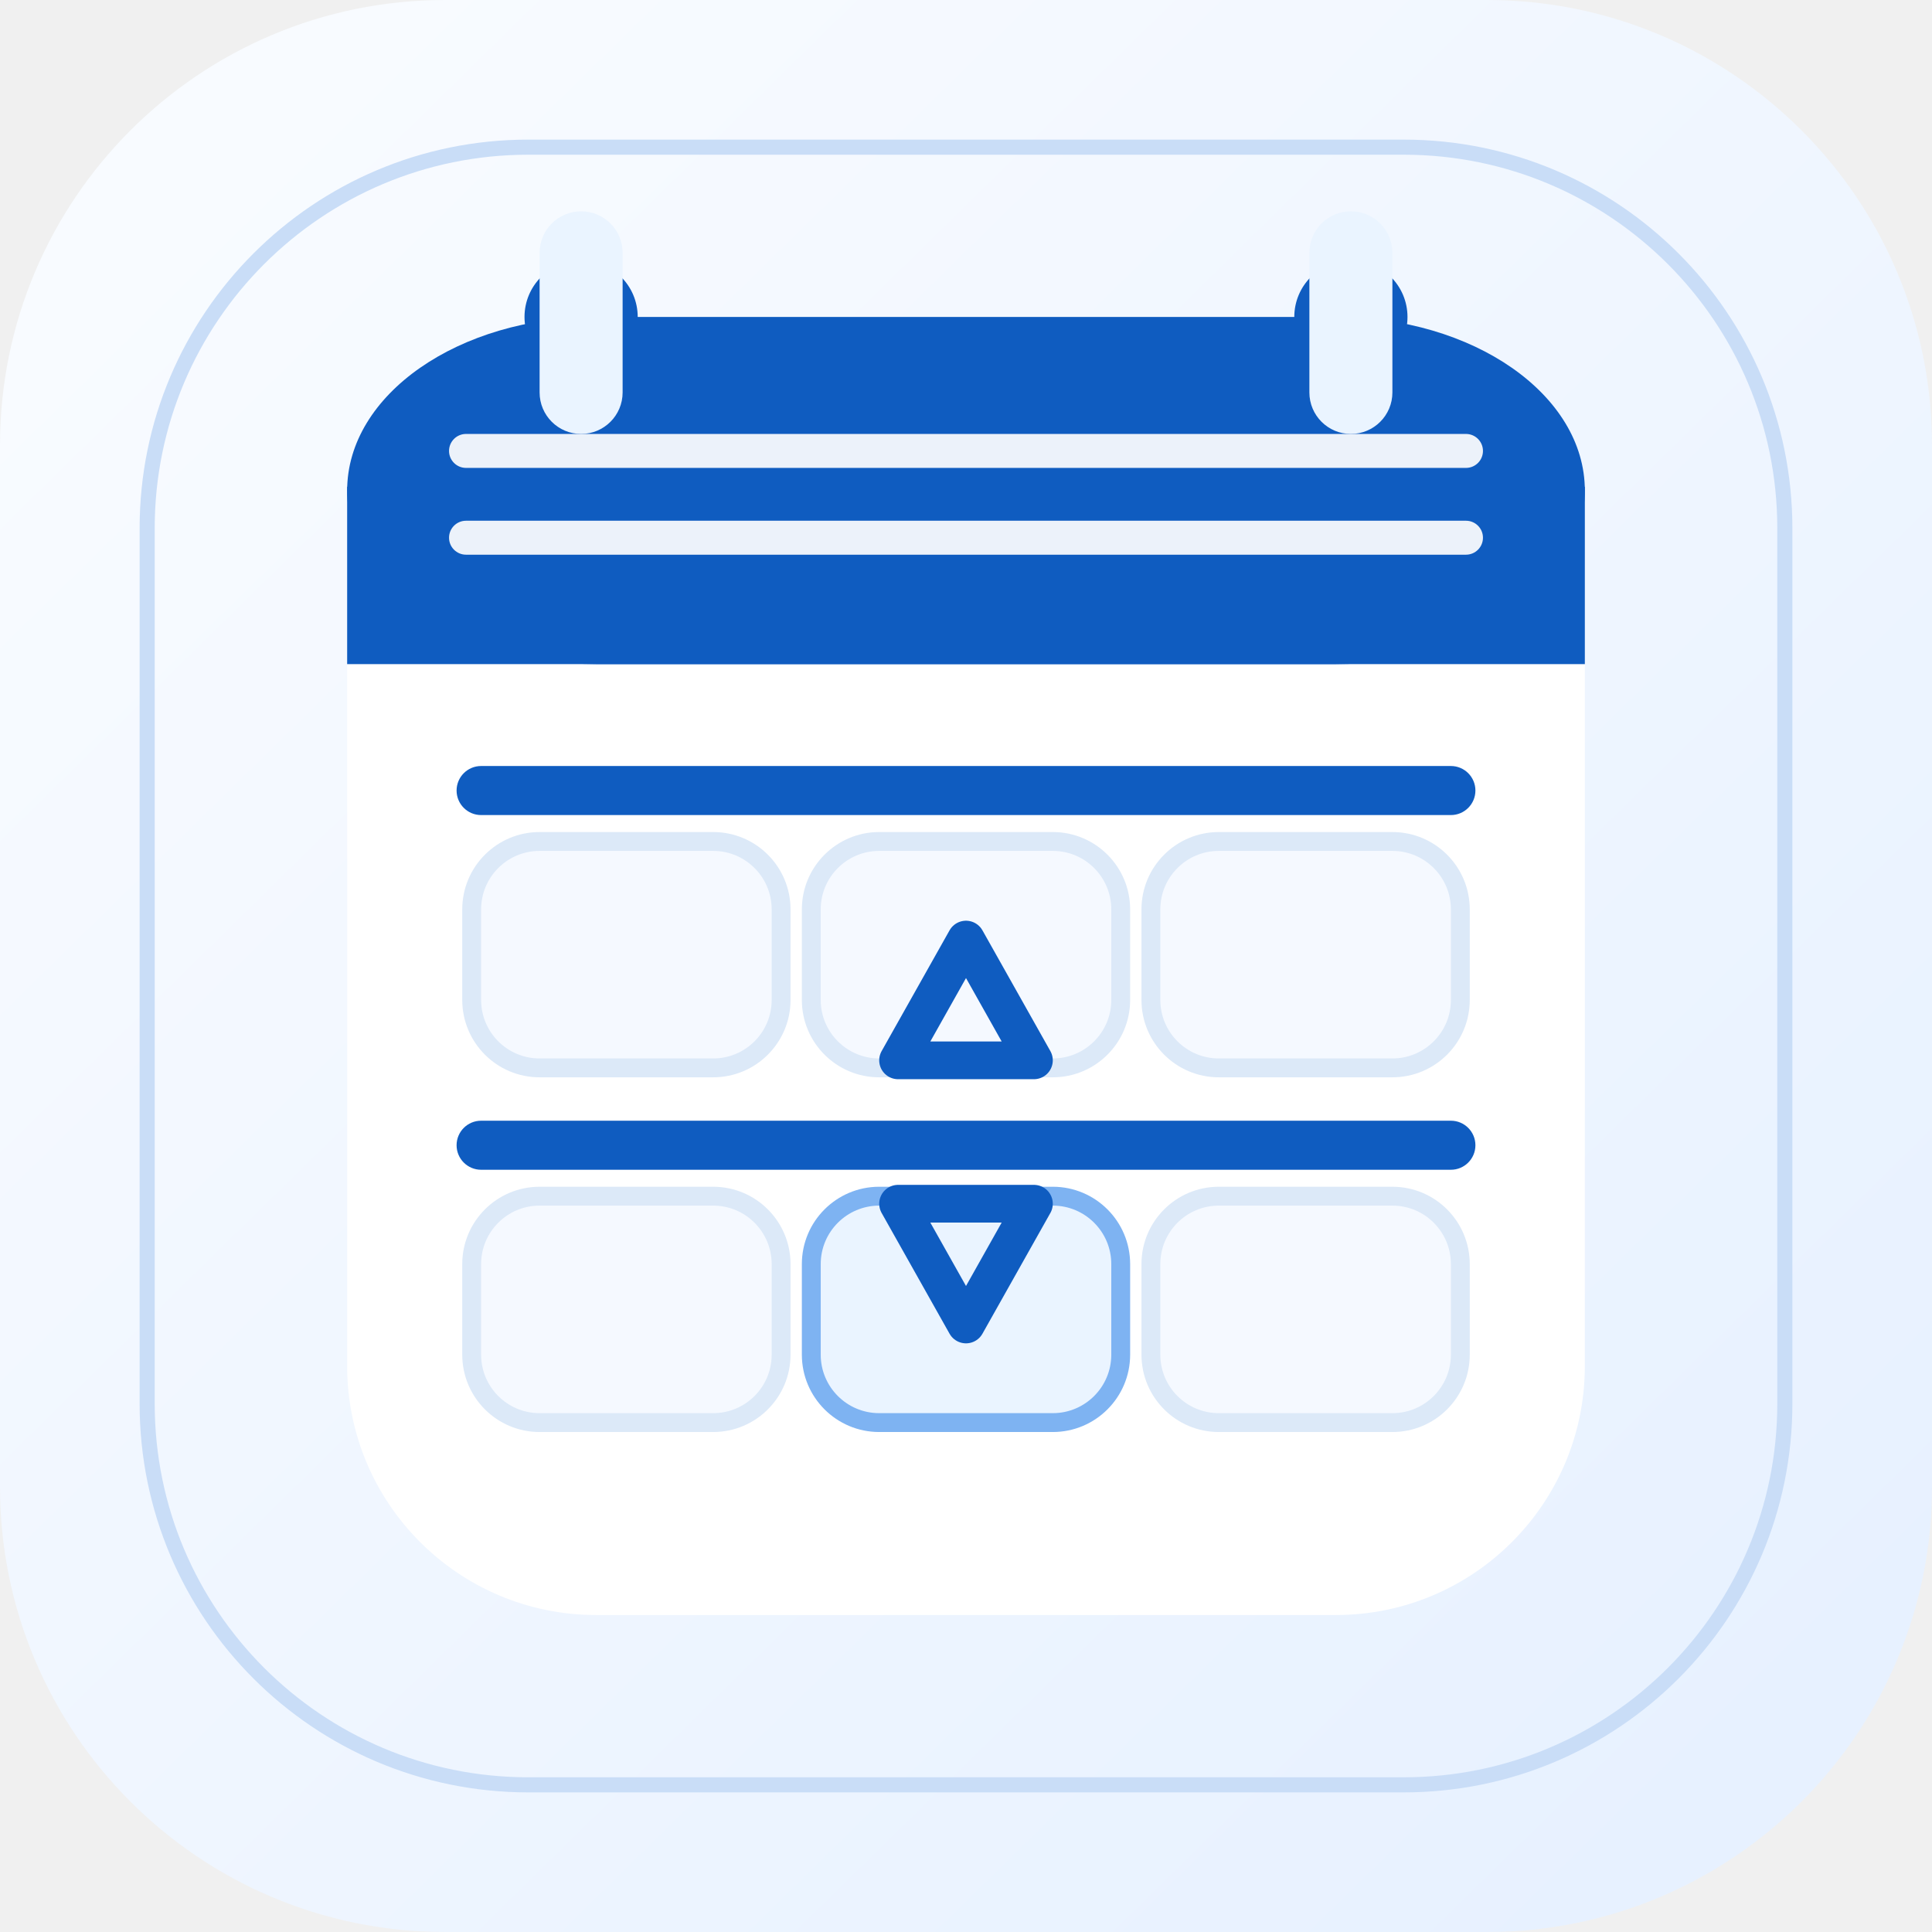
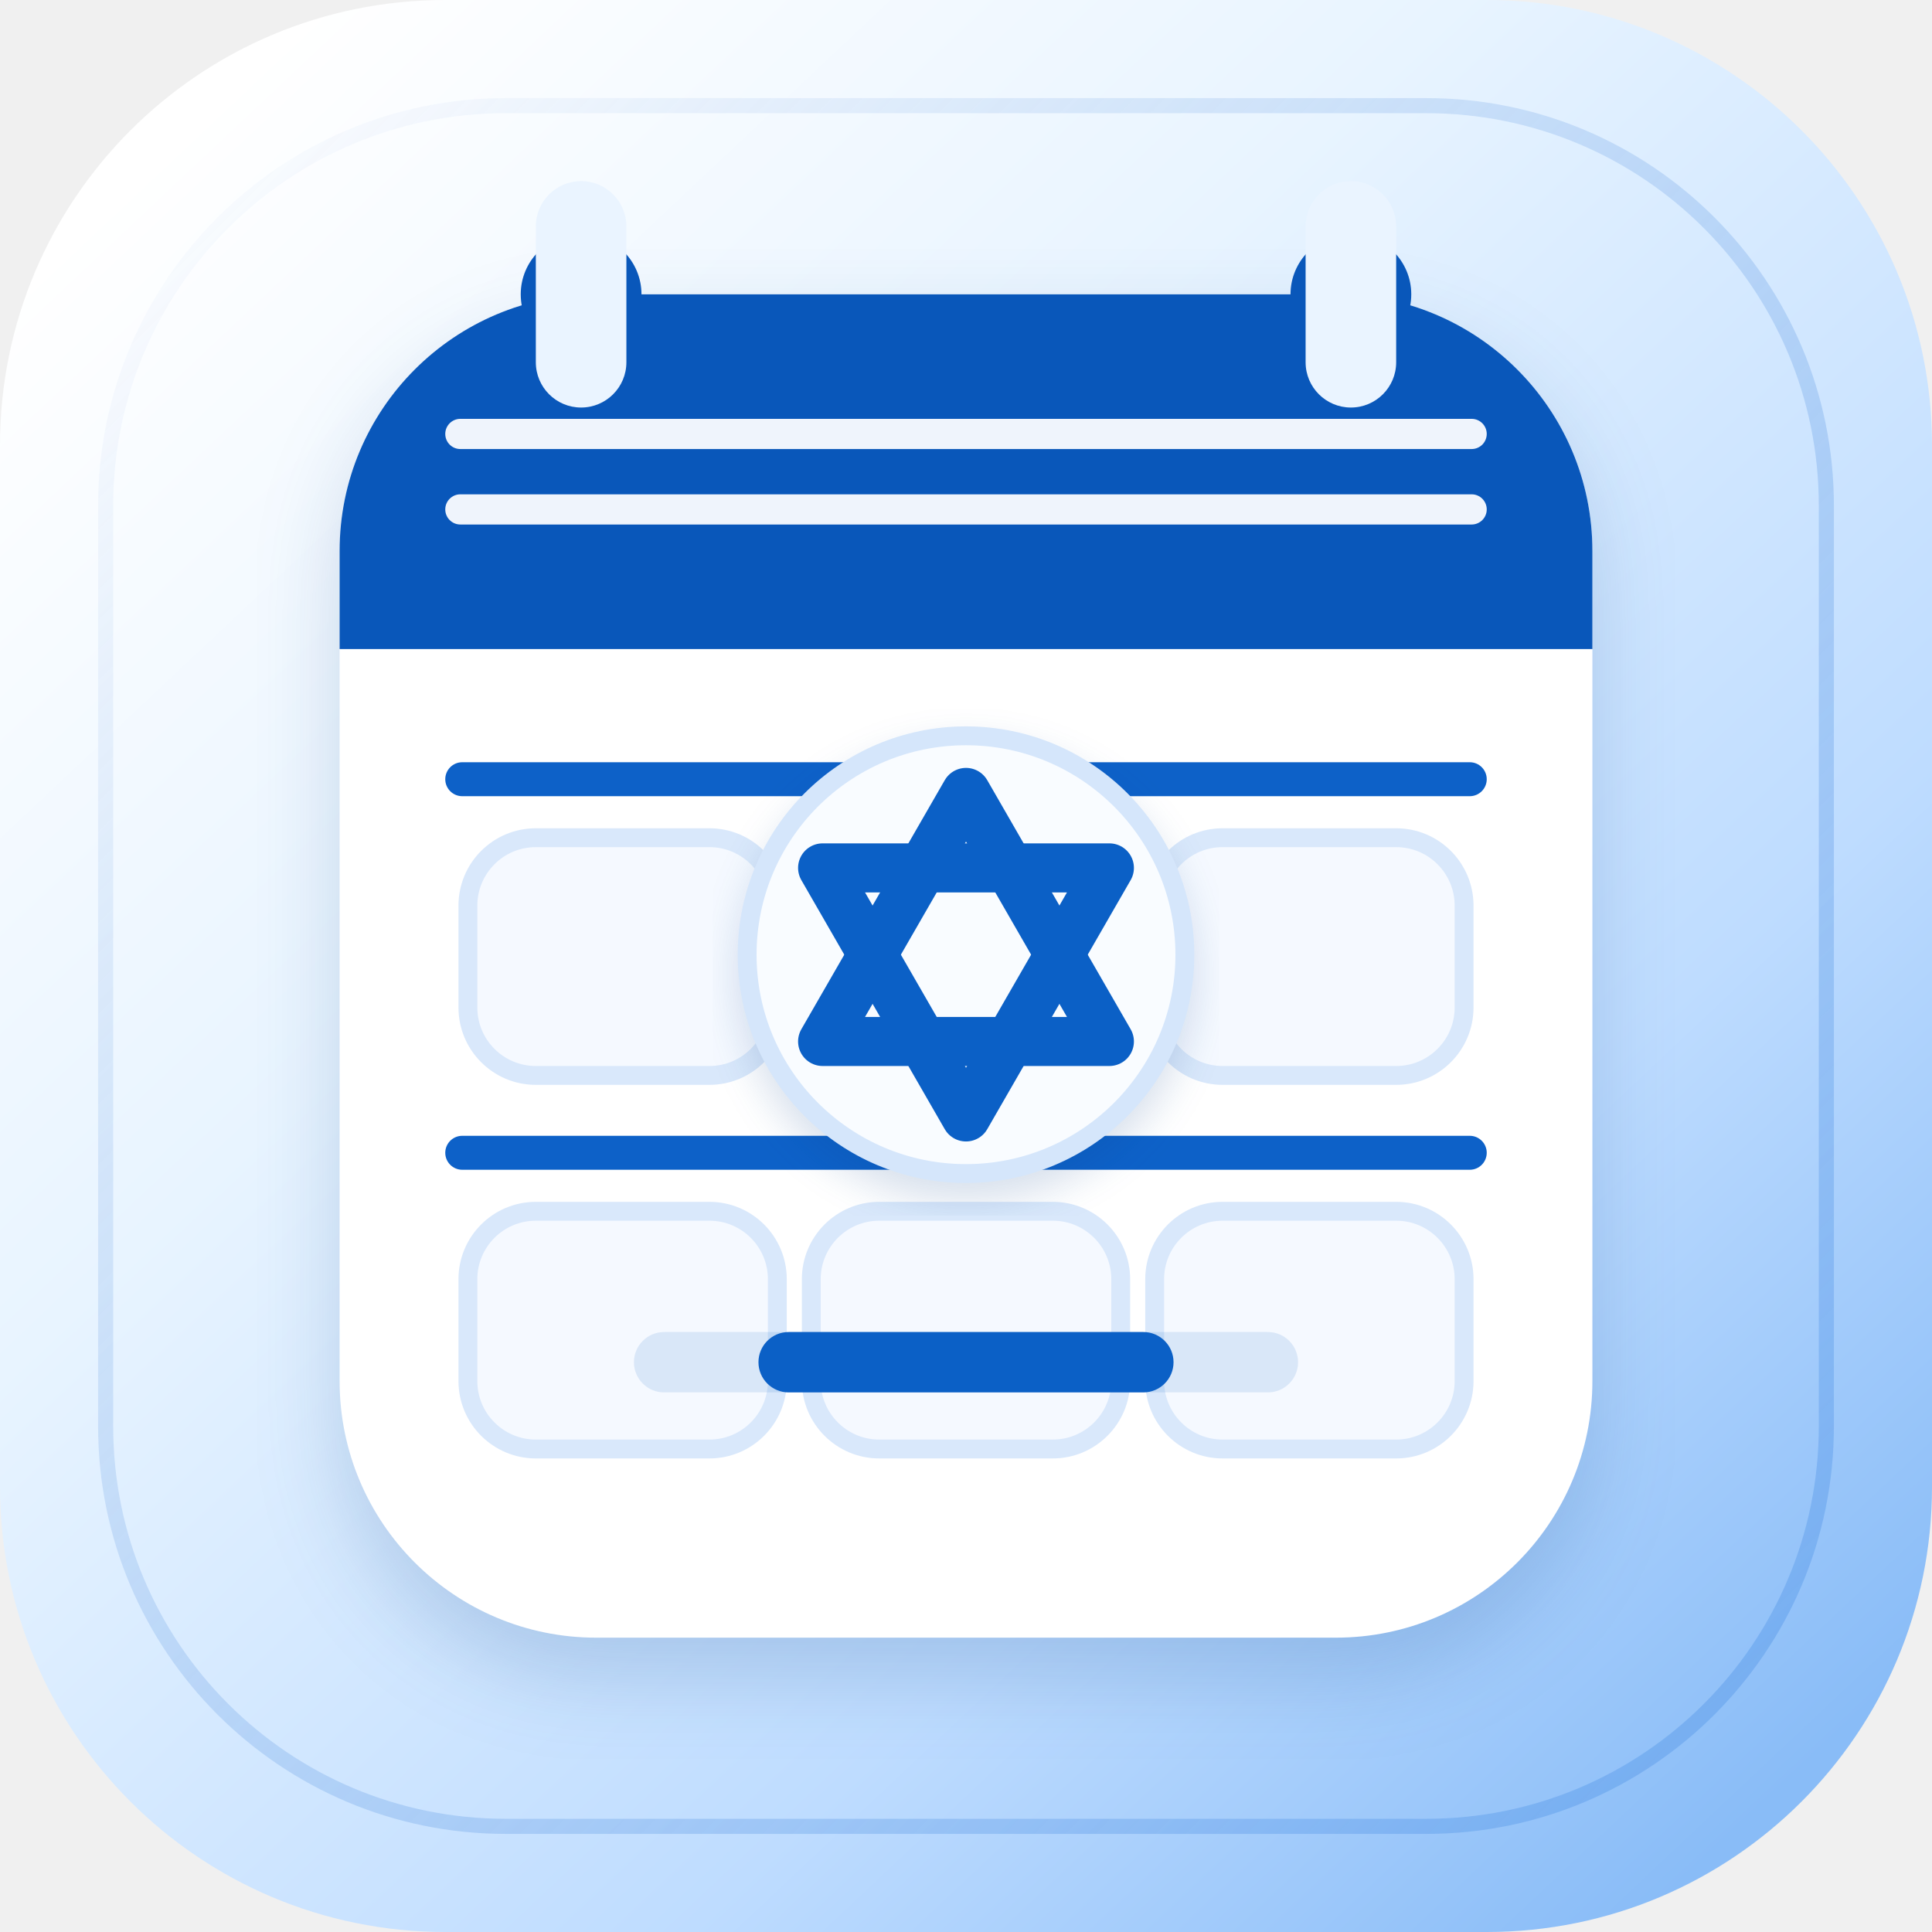
<svg xmlns="http://www.w3.org/2000/svg" width="1024" height="1024" viewBox="0 0 1024 1024" fill="none">
  <rect width="1024" height="1024" rx="236" fill="url(#bg)" />
-   <rect x="78" y="78" width="868" height="868" rx="202" stroke="#C9DDF7" stroke-width="8" />
-   <rect x="184" y="168" width="656" height="688" rx="132" fill="#FFFFFF" />
-   <rect x="184" y="168" width="656" height="184" rx="132" fill="#0F5CC0" />
-   <rect x="184" y="258" width="656" height="94" fill="#0F5CC0" />
-   <rect x="238" y="230" width="548" height="18" rx="9" fill="#FFFFFF" fill-opacity="0.92" />
-   <rect x="238" y="276" width="548" height="18" rx="9" fill="#FFFFFF" fill-opacity="0.92" />
-   <circle cx="308" cy="168" r="30" fill="#0F5CC0" />
-   <circle cx="716" cy="168" r="30" fill="#0F5CC0" />
-   <rect x="286" y="112" width="44" height="118" rx="22" fill="#EAF4FF" />
-   <rect x="694" y="112" width="44" height="118" rx="22" fill="#EAF4FF" />
-   <rect x="242" y="406" width="540" height="26" rx="13" fill="#0F5CC0" />
-   <rect x="242" y="594" width="540" height="26" rx="13" fill="#0F5CC0" />
-   <rect x="250" y="446" width="164" height="120" rx="36" fill="#F5F9FF" stroke="#DCE9F8" stroke-width="10" />
-   <rect x="430" y="446" width="164" height="120" rx="36" fill="#F5F9FF" stroke="#DCE9F8" stroke-width="10" />
-   <rect x="610" y="446" width="164" height="120" rx="36" fill="#F5F9FF" stroke="#DCE9F8" stroke-width="10" />
-   <rect x="250" y="634" width="164" height="120" rx="36" fill="#F5F9FF" stroke="#DCE9F8" stroke-width="10" />
-   <rect x="430" y="634" width="164" height="120" rx="36" fill="#EAF4FF" stroke="#7EB3F2" stroke-width="10" />
-   <rect x="610" y="634" width="164" height="120" rx="36" fill="#F5F9FF" stroke="#DCE9F8" stroke-width="10" />
-   <path d="M512 498L548 562H476L512 498Z" stroke="#0F5CC0" stroke-width="20" stroke-linejoin="round" />
-   <path d="M512 702L476 638H548L512 702Z" stroke="#0F5CC0" stroke-width="20" stroke-linejoin="round" />
+   <rect x="56" y="56" width="912" height="912" rx="212" stroke="url(#frame)" stroke-width="8" />
+   <g filter="url(#shadow)">
+     <rect x="180" y="156" width="664" height="712" rx="136" fill="#FFFFFF" />
+   </g>
+   <path d="M180 292C180 216.889 240.889 156 316 156H708C783.111 156 844 216.889 844 292V344H180V292Z" fill="#0957BA" />
+   <rect x="236" y="222" width="552" height="16" rx="8" fill="#F8FBFF" fill-opacity="0.96" />
+   <rect x="236" y="262" width="552" height="16" rx="8" fill="#F8FBFF" fill-opacity="0.96" />
+   <circle cx="308" cy="156" r="32" fill="#0957BA" />
+   <circle cx="716" cy="156" r="32" fill="#0957BA" />
+   <rect x="284" y="96" width="48" height="120" rx="24" fill="#EAF4FF" />
+   <rect x="692" y="96" width="48" height="120" rx="24" fill="#EAF4FF" />
+   <rect x="236" y="404" width="552" height="18" rx="9" fill="#0D61C8" />
+   <rect x="236" y="602" width="552" height="18" rx="9" fill="#0D61C8" />
+   <rect x="248" y="444" width="164" height="126" rx="36" fill="#F5F9FF" stroke="#D9E8FB" stroke-width="10" />
+   <rect x="430" y="444" width="164" height="126" rx="36" fill="#F5F9FF" stroke="#D9E8FB" stroke-width="10" />
+   <rect x="612" y="444" width="164" height="126" rx="36" fill="#F5F9FF" stroke="#D9E8FB" stroke-width="10" />
+   <rect x="248" y="642" width="164" height="126" rx="36" fill="#F5F9FF" stroke="#D9E8FB" stroke-width="10" />
+   <rect x="430" y="642" width="164" height="126" rx="36" fill="#F5F9FF" stroke="#D9E8FB" stroke-width="10" />
+   <rect x="612" y="642" width="164" height="126" rx="36" fill="#F5F9FF" stroke="#D9E8FB" stroke-width="10" />
+   <g filter="url(#starShadow)">
+     <circle cx="512" cy="506" r="116" fill="#F9FCFF" stroke="#D5E6FB" stroke-width="10" />
+     <path d="M512 420L588 552H436L512 420Z" stroke="#0B60C6" stroke-width="26" stroke-linejoin="round" />
+     <path d="M512 592L436 460H588L512 592Z" stroke="#0B60C6" stroke-width="26" stroke-linejoin="round" />
+   </g>
+   <rect x="336" y="706" width="352" height="32" rx="16" fill="#0B60C6" fill-opacity="0.12" />
+   <rect x="402" y="706" width="220" height="32" rx="16" fill="#0B60C6" />
  <defs>
-     <linearGradient id="bg" x1="108" y1="92" x2="934" y2="934" gradientUnits="userSpaceOnUse">
-       <stop stop-color="#F8FBFF" />
-       <stop offset="1" stop-color="#E7F1FF" />
+     <linearGradient id="bg" x1="86" y1="78" x2="924" y2="968" gradientUnits="userSpaceOnUse">
+       <stop stop-color="#FFFFFF" />
+       <stop offset="0.34" stop-color="#E8F4FF" />
+       <stop offset="0.72" stop-color="#BEDCFF" />
+       <stop offset="1" stop-color="#89BCF7" />
    </linearGradient>
+     <linearGradient id="frame" x1="72" y1="72" x2="952" y2="952" gradientUnits="userSpaceOnUse">
+       <stop stop-color="#FFFFFF" stop-opacity="0.75" />
+       <stop offset="1" stop-color="#3B86E3" stop-opacity="0.32" />
+     </linearGradient>
+     <filter id="shadow" x="136" y="132" width="752" height="800" filterUnits="userSpaceOnUse" color-interpolation-filters="sRGB">
+       <feFlood flood-opacity="0" result="BackgroundImageFix" />
+       <feColorMatrix in="SourceAlpha" type="matrix" values="0 0 0 0 0 0 0 0 0 0 0 0 0 0 0 0 0 0 127 0" result="hardAlpha" />
+       <feOffset dy="20" />
+       <feGaussianBlur stdDeviation="22" />
+       <feColorMatrix type="matrix" values="0 0 0 0 0.059 0 0 0 0 0.275 0 0 0 0 0.561 0 0 0 0.18 0" />
+       <feBlend mode="normal" in2="BackgroundImageFix" result="effect1_dropShadow_0_1" />
+       <feBlend mode="normal" in="SourceGraphic" in2="effect1_dropShadow_0_1" result="shape" />
+     </filter>
+     <filter id="starShadow" x="378" y="376" width="268" height="268" filterUnits="userSpaceOnUse" color-interpolation-filters="sRGB">
+       <feFlood flood-opacity="0" result="BackgroundImageFix" />
+       <feColorMatrix in="SourceAlpha" type="matrix" values="0 0 0 0 0 0 0 0 0 0 0 0 0 0 0 0 0 0 127 0" result="hardAlpha" />
+       <feOffset dy="10" />
+       <feGaussianBlur stdDeviation="10" />
+       <feColorMatrix type="matrix" values="0 0 0 0 0.035 0 0 0 0 0.255 0 0 0 0 0.549 0 0 0 0.16 0" />
+       <feBlend mode="normal" in2="BackgroundImageFix" result="effect1_dropShadow_0_1" />
+       <feBlend mode="normal" in="SourceGraphic" in2="effect1_dropShadow_0_1" result="shape" />
+     </filter>
  </defs>
</svg>
